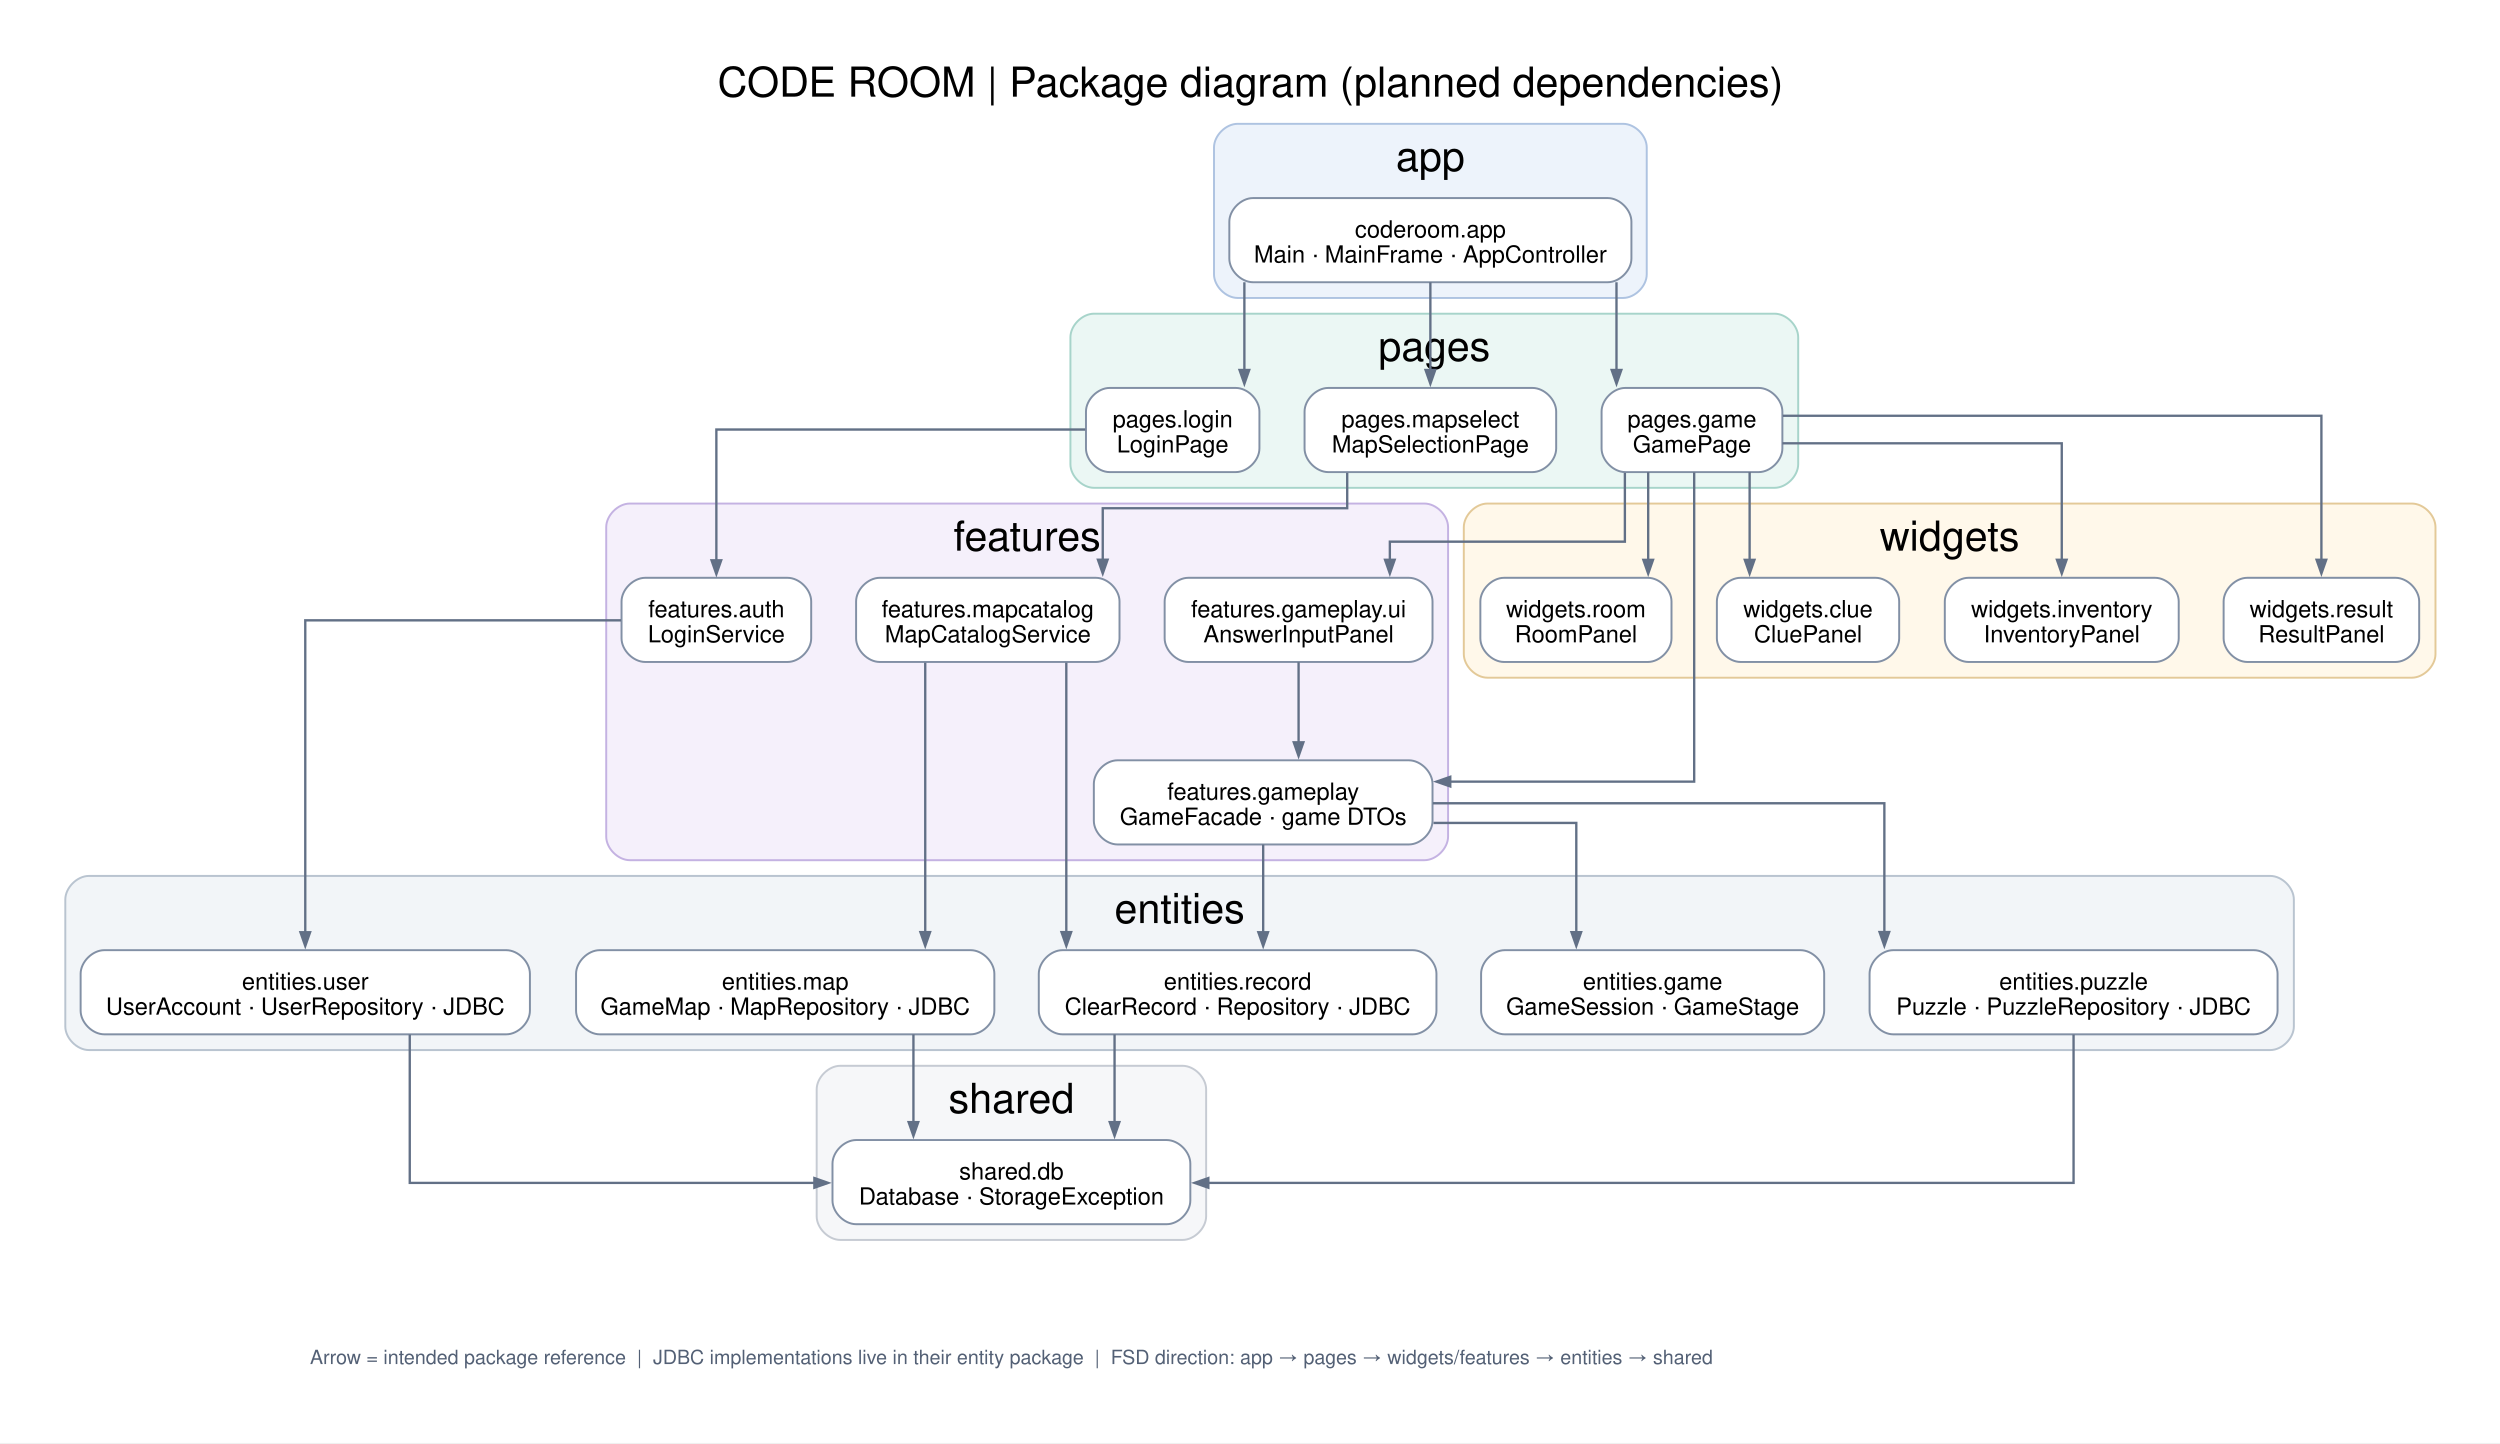
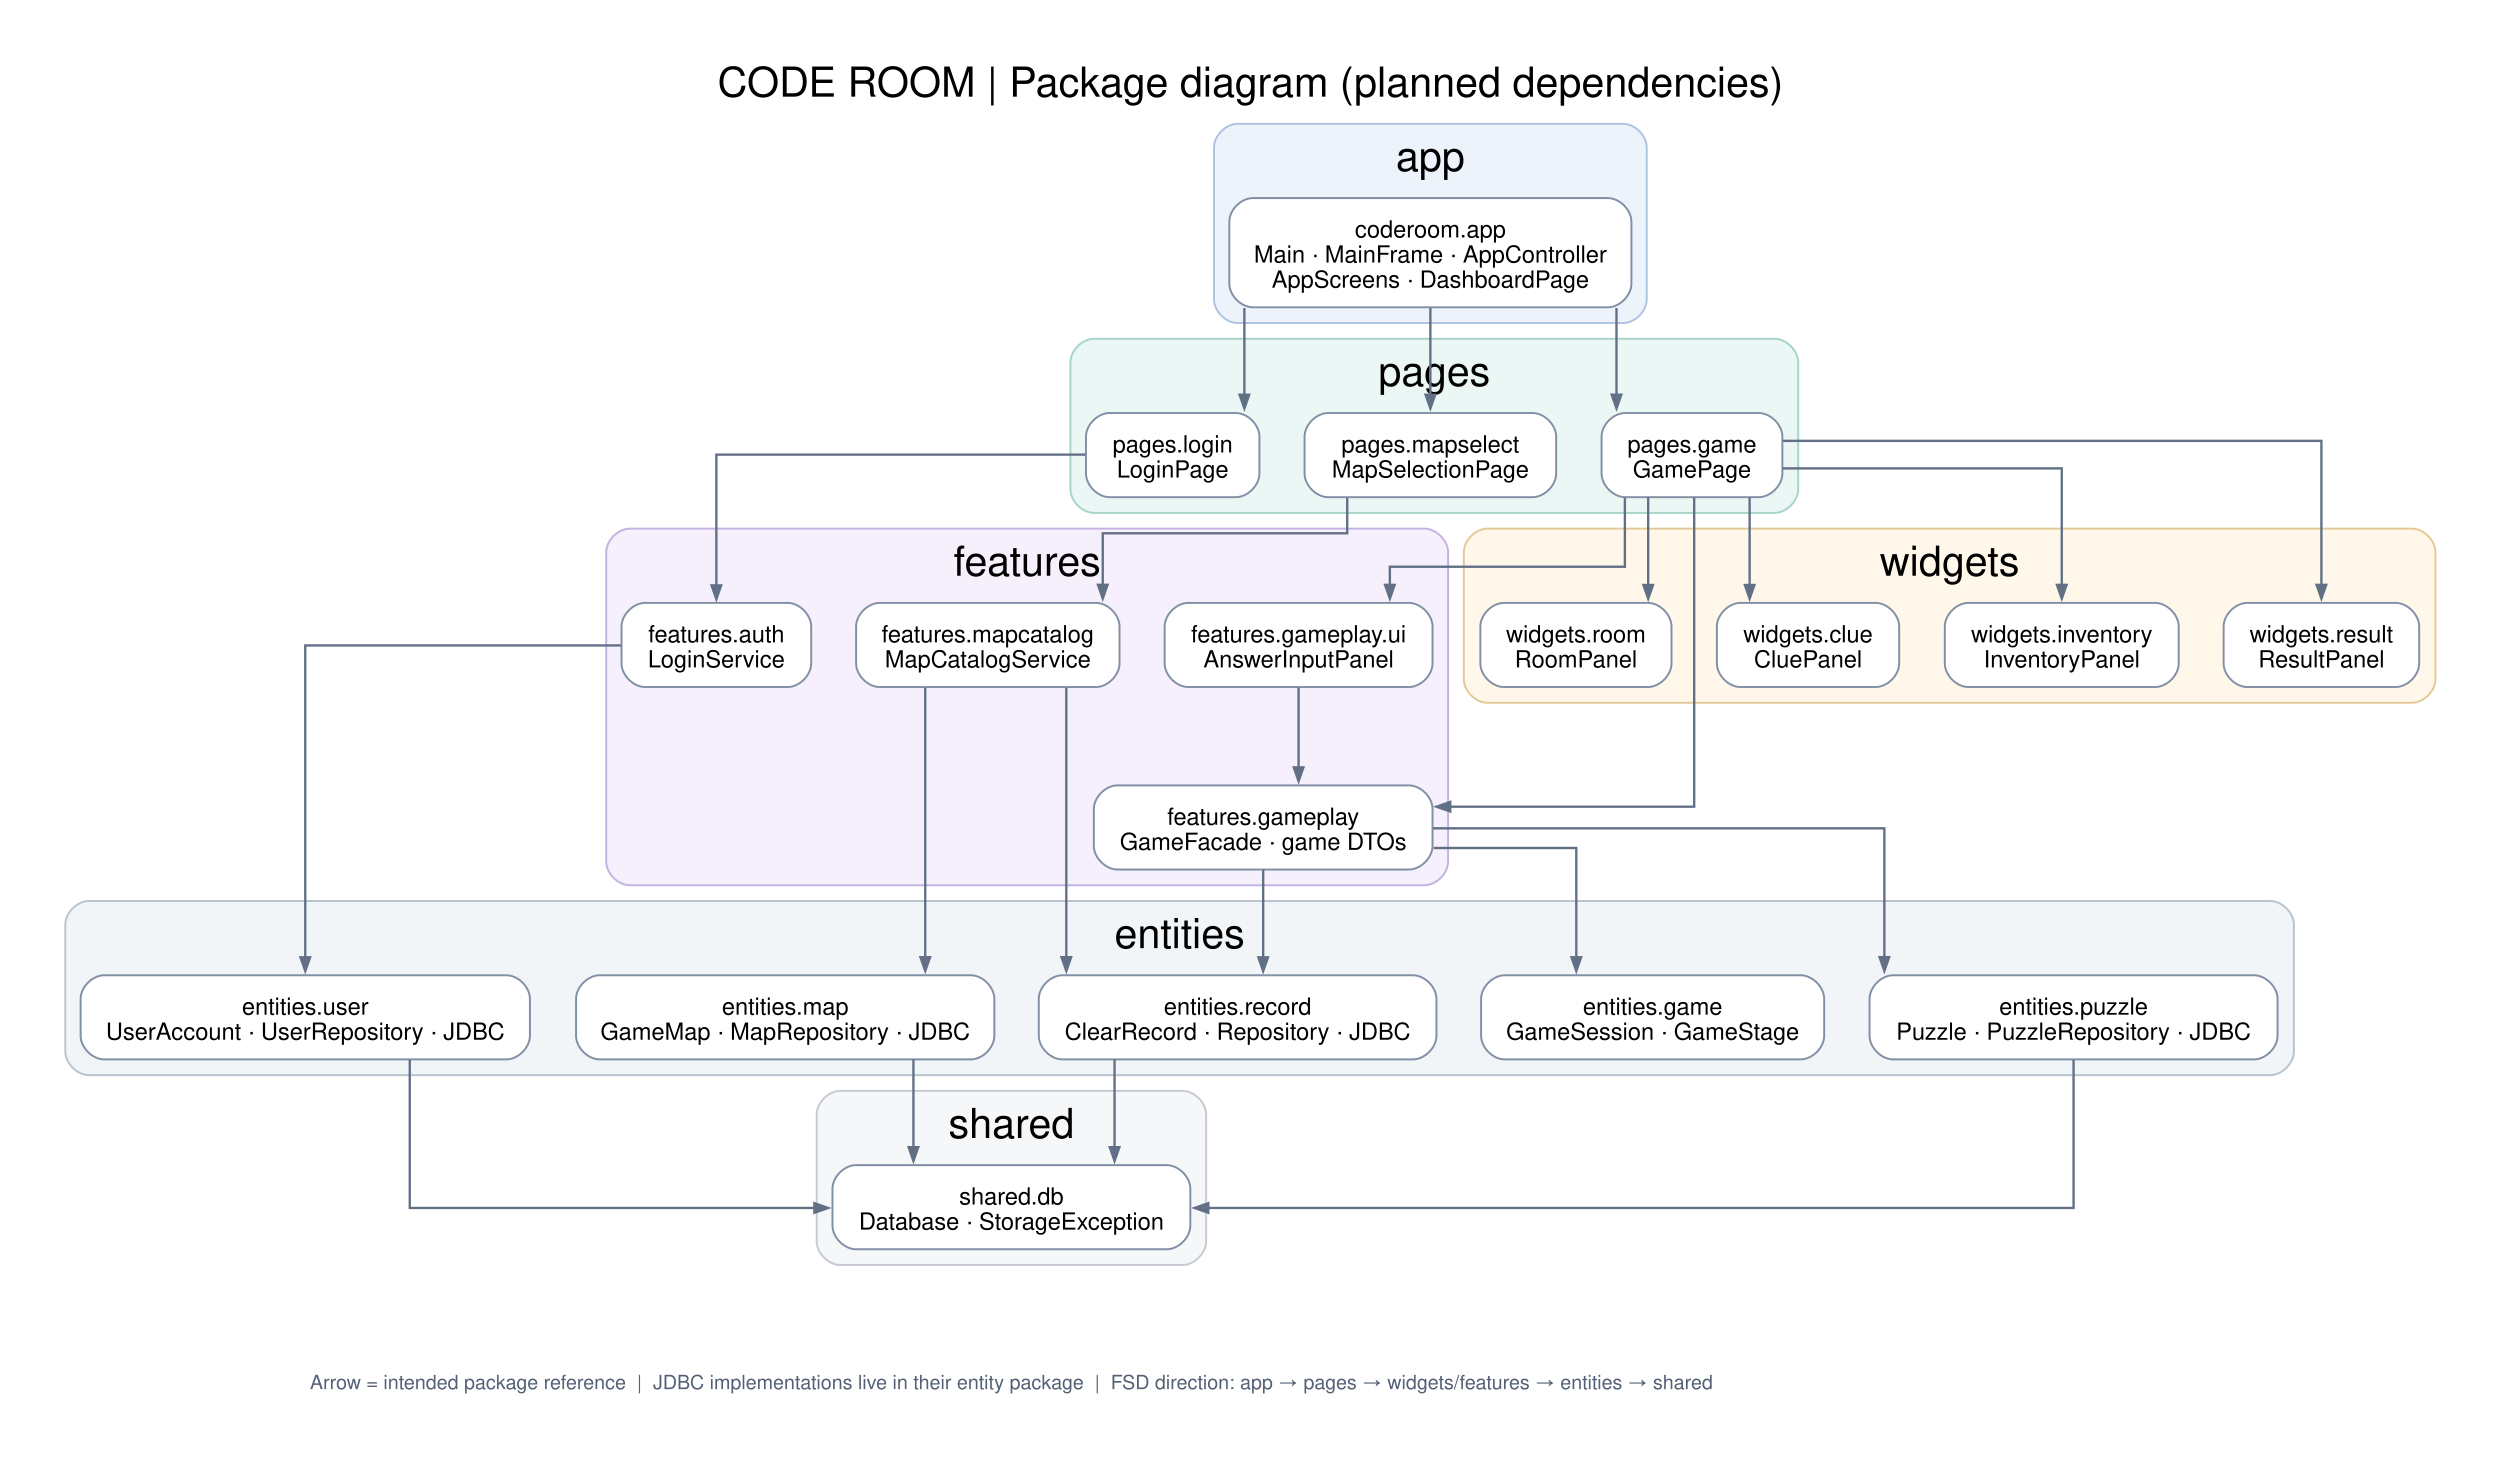
- <svg xmlns="http://www.w3.org/2000/svg" width="1271pt" height="734pt" viewBox="0.00 0.00 1271.00 734.00">
-   <g id="graph0" class="graph" transform="scale(1 1) rotate(0) translate(25.2 708.38)">
-     <polygon fill="white" stroke="none" points="-25.2,25.2 -25.2,-708.38 1246.2,-708.38 1246.2,25.2 -25.2,25.2" />
-     <text xml:space="preserve" text-anchor="middle" x="610.5" y="-659.23" font-family="Helvetica,sans-Serif" font-size="21.00">CODE ROOM | Package diagram (planned dependencies)</text>
+ <svg xmlns="http://www.w3.org/2000/svg" width="1271pt" height="746pt" viewBox="0.00 0.00 1271.00 746.00">
+   <g id="graph0" class="graph" transform="scale(1 1) rotate(0) translate(25.2 721.13)">
+     <polygon fill="white" stroke="none" points="-25.2,25.2 -25.2,-721.13 1246.2,-721.13 1246.2,25.2 -25.2,25.2" />
+     <text xml:space="preserve" text-anchor="middle" x="610.5" y="-671.98" font-family="Helvetica,sans-Serif" font-size="21.00">CODE ROOM | Package diagram (planned dependencies)</text>
    <g id="clust1" class="cluster">
-       <path fill="#edf3fb" stroke="#aec3e1" d="M604,-556.9C604,-556.9 800,-556.9 800,-556.9 806,-556.9 812,-562.9 812,-568.9 812,-568.9 812,-633.43 812,-633.43 812,-639.43 806,-645.43 800,-645.43 800,-645.43 604,-645.43 604,-645.43 598,-645.43 592,-639.43 592,-633.43 592,-633.43 592,-568.9 592,-568.9 592,-562.9 598,-556.9 604,-556.9" />
-       <text xml:space="preserve" text-anchor="middle" x="702" y="-621.48" font-family="Helvetica,sans-Serif" font-size="21.00">app</text>
+       <path fill="#edf3fb" stroke="#aec3e1" d="M604,-556.9C604,-556.9 800,-556.9 800,-556.9 806,-556.9 812,-562.9 812,-568.9 812,-568.9 812,-646.18 812,-646.18 812,-652.18 806,-658.18 800,-658.18 800,-658.18 604,-658.18 604,-658.18 598,-658.18 592,-652.18 592,-646.18 592,-646.18 592,-568.9 592,-568.9 592,-562.9 598,-556.9 604,-556.9" />
+       <text xml:space="preserve" text-anchor="middle" x="702" y="-634.23" font-family="Helvetica,sans-Serif" font-size="21.00">app</text>
    </g>
    <g id="clust2" class="cluster">
      <path fill="#ebf7f4" stroke="#a7d4ca" d="M531,-460.37C531,-460.37 877,-460.37 877,-460.37 883,-460.37 889,-466.37 889,-472.37 889,-472.37 889,-536.9 889,-536.9 889,-542.9 883,-548.9 877,-548.9 877,-548.9 531,-548.9 531,-548.9 525,-548.9 519,-542.9 519,-536.9 519,-536.9 519,-472.37 519,-472.37 519,-466.37 525,-460.37 531,-460.37" />
      <text xml:space="preserve" text-anchor="middle" x="704" y="-524.95" font-family="Helvetica,sans-Serif" font-size="21.00">pages</text>
    </g>
    <g id="clust3" class="cluster">
      <path fill="#fff8ea" stroke="#e3c998" d="M731,-363.84C731,-363.84 1201,-363.84 1201,-363.84 1207,-363.84 1213,-369.84 1213,-375.84 1213,-375.84 1213,-440.37 1213,-440.37 1213,-446.37 1207,-452.37 1201,-452.37 1201,-452.37 731,-452.37 731,-452.37 725,-452.37 719,-446.37 719,-440.37 719,-440.37 719,-375.84 719,-375.84 719,-369.84 725,-363.84 731,-363.84" />
      <text xml:space="preserve" text-anchor="middle" x="966" y="-428.42" font-family="Helvetica,sans-Serif" font-size="21.00">widgets</text>
    </g>
    <g id="clust4" class="cluster">
      <path fill="#f5f0fb" stroke="#c4b2e2" d="M295,-271.06C295,-271.06 699,-271.06 699,-271.06 705,-271.06 711,-277.06 711,-283.06 711,-283.06 711,-440.37 711,-440.37 711,-446.37 705,-452.37 699,-452.37 699,-452.37 295,-452.37 295,-452.37 289,-452.37 283,-446.37 283,-440.37 283,-440.37 283,-283.06 283,-283.06 283,-277.06 289,-271.06 295,-271.06" />
      <text xml:space="preserve" text-anchor="middle" x="497" y="-428.42" font-family="Helvetica,sans-Serif" font-size="21.00">features</text>
    </g>
    <g id="clust5" class="cluster">
      <path fill="#f2f5f8" stroke="#b9c4d0" d="M20,-174.53C20,-174.53 1129,-174.53 1129,-174.53 1135,-174.53 1141,-180.53 1141,-186.53 1141,-186.53 1141,-251.06 1141,-251.06 1141,-257.06 1135,-263.06 1129,-263.06 1129,-263.06 20,-263.06 20,-263.06 14,-263.06 8,-257.06 8,-251.06 8,-251.06 8,-186.53 8,-186.53 8,-180.53 14,-174.53 20,-174.53" />
      <text xml:space="preserve" text-anchor="middle" x="574.5" y="-239.11" font-family="Helvetica,sans-Serif" font-size="21.00">entities</text>
    </g>
    <g id="clust6" class="cluster">
      <path fill="#f6f7f9" stroke="#c6cbd3" d="M402,-78C402,-78 576,-78 576,-78 582,-78 588,-84 588,-90 588,-90 588,-154.53 588,-154.53 588,-160.53 582,-166.53 576,-166.53 576,-166.53 402,-166.53 402,-166.53 396,-166.53 390,-160.53 390,-154.53 390,-154.53 390,-90 390,-90 390,-84 396,-78 402,-78" />
      <text xml:space="preserve" text-anchor="middle" x="489" y="-142.58" font-family="Helvetica,sans-Serif" font-size="21.00">shared</text>
    </g>
    <g id="node1" class="node">
-       <path fill="white" stroke="#8290a5" d="M792.21,-607.68C792.21,-607.68 611.79,-607.68 611.79,-607.68 605.79,-607.68 599.79,-601.68 599.79,-595.68 599.79,-595.68 599.79,-576.9 599.79,-576.9 599.79,-570.9 605.79,-564.9 611.79,-564.9 611.79,-564.9 792.21,-564.9 792.21,-564.9 798.21,-564.9 804.21,-570.9 804.21,-576.9 804.21,-576.9 804.21,-595.68 804.21,-595.68 804.21,-601.68 798.21,-607.68 792.21,-607.68" />
-       <text xml:space="preserve" text-anchor="middle" x="702" y="-587.64" font-family="Helvetica,sans-Serif" font-size="12.00">coderoom.app</text>
-       <text xml:space="preserve" text-anchor="middle" x="702" y="-574.89" font-family="Helvetica,sans-Serif" font-size="12.00">Main · MainFrame · AppController</text>
+       <path fill="white" stroke="#8290a5" d="M792.21,-620.43C792.21,-620.43 611.79,-620.43 611.79,-620.43 605.79,-620.43 599.79,-614.43 599.79,-608.43 599.79,-608.43 599.79,-576.9 599.79,-576.9 599.79,-570.9 605.79,-564.9 611.79,-564.9 611.79,-564.9 792.21,-564.9 792.21,-564.9 798.21,-564.9 804.21,-570.9 804.21,-576.9 804.21,-576.9 804.21,-608.43 804.21,-608.43 804.21,-614.43 798.21,-620.43 792.21,-620.43" />
+       <text xml:space="preserve" text-anchor="middle" x="702" y="-600.39" font-family="Helvetica,sans-Serif" font-size="12.00">coderoom.app</text>
+       <text xml:space="preserve" text-anchor="middle" x="702" y="-587.64" font-family="Helvetica,sans-Serif" font-size="12.00">Main · MainFrame · AppController</text>
+       <text xml:space="preserve" text-anchor="middle" x="702" y="-574.89" font-family="Helvetica,sans-Serif" font-size="12.00">AppScreens · DashboardPage</text>
    </g>
    <g id="node2" class="node">
      <path fill="white" stroke="#8290a5" d="M603.09,-511.15C603.09,-511.15 538.91,-511.15 538.91,-511.15 532.91,-511.15 526.91,-505.15 526.91,-499.15 526.91,-499.15 526.91,-480.37 526.91,-480.37 526.91,-474.37 532.91,-468.37 538.91,-468.37 538.91,-468.37 603.09,-468.37 603.09,-468.37 609.09,-468.37 615.09,-474.37 615.09,-480.37 615.09,-480.37 615.09,-499.15 615.09,-499.15 615.09,-505.15 609.09,-511.15 603.09,-511.15" />
      <text xml:space="preserve" text-anchor="middle" x="571" y="-491.11" font-family="Helvetica,sans-Serif" font-size="12.00">pages.login</text>
      <text xml:space="preserve" text-anchor="middle" x="571" y="-478.36" font-family="Helvetica,sans-Serif" font-size="12.00">LoginPage</text>
    </g>
    <g id="edge1" class="edge">
-       <path fill="none" stroke="#627086" stroke-width="1.2" d="M607.44,-564.87C607.44,-564.87 607.44,-520.27 607.44,-520.27" />
-       <polygon fill="#627086" stroke="#627086" stroke-width="1.2" points="609.89,-520.27 607.44,-513.27 604.99,-520.27 609.89,-520.27" />
+       <path fill="none" stroke="#627086" stroke-width="1.2" d="M607.44,-564.55C607.44,-564.55 607.44,-520.46 607.44,-520.46" />
+       <polygon fill="#627086" stroke="#627086" stroke-width="1.2" points="609.89,-520.46 607.44,-513.46 604.99,-520.46 609.89,-520.46" />
    </g>
    <g id="node3" class="node">
      <path fill="white" stroke="#8290a5" d="M753.96,-511.15C753.96,-511.15 650.04,-511.15 650.04,-511.15 644.04,-511.15 638.04,-505.15 638.04,-499.15 638.04,-499.15 638.04,-480.37 638.04,-480.37 638.04,-474.37 644.04,-468.37 650.04,-468.37 650.04,-468.37 753.96,-468.37 753.96,-468.37 759.96,-468.37 765.96,-474.37 765.96,-480.37 765.96,-480.37 765.96,-499.15 765.96,-499.15 765.96,-505.15 759.96,-511.15 753.96,-511.15" />
      <text xml:space="preserve" text-anchor="middle" x="702" y="-491.11" font-family="Helvetica,sans-Serif" font-size="12.00">pages.mapselect</text>
      <text xml:space="preserve" text-anchor="middle" x="702" y="-478.36" font-family="Helvetica,sans-Serif" font-size="12.00">MapSelectionPage</text>
    </g>
    <g id="edge2" class="edge">
-       <path fill="none" stroke="#627086" stroke-width="1.2" d="M702,-564.87C702,-564.87 702,-520.27 702,-520.27" />
-       <polygon fill="#627086" stroke="#627086" stroke-width="1.2" points="704.45,-520.27 702,-513.27 699.55,-520.27 704.45,-520.27" />
+       <path fill="none" stroke="#627086" stroke-width="1.2" d="M702,-564.55C702,-564.55 702,-520.46 702,-520.46" />
+       <polygon fill="#627086" stroke="#627086" stroke-width="1.2" points="704.45,-520.46 702,-513.46 699.55,-520.46 704.45,-520.46" />
    </g>
    <g id="node4" class="node">
      <path fill="white" stroke="#8290a5" d="M868.96,-511.15C868.96,-511.15 801.04,-511.15 801.04,-511.15 795.04,-511.15 789.04,-505.15 789.04,-499.15 789.04,-499.15 789.04,-480.37 789.04,-480.37 789.04,-474.37 795.04,-468.37 801.04,-468.37 801.04,-468.37 868.96,-468.37 868.96,-468.37 874.96,-468.37 880.96,-474.37 880.96,-480.37 880.96,-480.37 880.96,-499.15 880.96,-499.15 880.96,-505.15 874.96,-511.15 868.96,-511.15" />
      <text xml:space="preserve" text-anchor="middle" x="835" y="-491.11" font-family="Helvetica,sans-Serif" font-size="12.00">pages.game</text>
      <text xml:space="preserve" text-anchor="middle" x="835" y="-478.36" font-family="Helvetica,sans-Serif" font-size="12.00">GamePage</text>
    </g>
    <g id="edge3" class="edge">
-       <path fill="none" stroke="#627086" stroke-width="1.2" d="M796.62,-564.87C796.62,-564.87 796.62,-520.27 796.62,-520.27" />
-       <polygon fill="#627086" stroke="#627086" stroke-width="1.2" points="799.08,-520.27 796.63,-513.27 794.18,-520.27 799.08,-520.27" />
+       <path fill="none" stroke="#627086" stroke-width="1.2" d="M796.62,-564.55C796.62,-564.55 796.62,-520.46 796.62,-520.46" />
+       <polygon fill="#627086" stroke="#627086" stroke-width="1.2" points="799.08,-520.46 796.63,-513.46 794.18,-520.46 799.08,-520.46" />
    </g>
    <g id="node9" class="node">
      <path fill="white" stroke="#8290a5" d="M375.21,-414.62C375.21,-414.62 302.79,-414.62 302.79,-414.62 296.79,-414.62 290.79,-408.62 290.79,-402.62 290.79,-402.62 290.79,-383.84 290.79,-383.84 290.79,-377.84 296.79,-371.84 302.79,-371.84 302.79,-371.84 375.21,-371.84 375.21,-371.84 381.21,-371.84 387.21,-377.84 387.21,-383.84 387.21,-383.84 387.21,-402.62 387.21,-402.62 387.21,-408.62 381.21,-414.62 375.21,-414.62" />
      <text xml:space="preserve" text-anchor="middle" x="339" y="-394.58" font-family="Helvetica,sans-Serif" font-size="12.00">features.auth</text>
      <text xml:space="preserve" text-anchor="middle" x="339" y="-381.83" font-family="Helvetica,sans-Serif" font-size="12.00">LoginService</text>
    </g>
    <g id="edge4" class="edge">
      <path fill="none" stroke="#627086" stroke-width="1.2" d="M526.54,-490C459.18,-490 339,-490 339,-490 339,-490 339,-423.52 339,-423.52" />
      <polygon fill="#627086" stroke="#627086" stroke-width="1.2" points="341.45,-423.52 339,-416.52 336.55,-423.52 341.45,-423.52" />
    </g>
    <g id="node10" class="node">
      <path fill="white" stroke="#8290a5" d="M531.96,-414.62C531.96,-414.62 422.04,-414.62 422.04,-414.62 416.04,-414.62 410.04,-408.62 410.04,-402.62 410.04,-402.62 410.04,-383.84 410.04,-383.84 410.04,-377.84 416.04,-371.84 422.04,-371.84 422.04,-371.84 531.96,-371.84 531.96,-371.84 537.96,-371.84 543.96,-377.84 543.96,-383.84 543.96,-383.84 543.96,-402.62 543.96,-402.62 543.96,-408.62 537.96,-414.62 531.96,-414.62" />
      <text xml:space="preserve" text-anchor="middle" x="477" y="-394.58" font-family="Helvetica,sans-Serif" font-size="12.00">features.mapcatalog</text>
      <text xml:space="preserve" text-anchor="middle" x="477" y="-381.83" font-family="Helvetica,sans-Serif" font-size="12.00">MapCatalogService</text>
    </g>
    <g id="edge5" class="edge">
      <path fill="none" stroke="#627086" stroke-width="1.2" d="M659.72,-468.02C659.72,-458.74 659.72,-450 659.72,-450 659.72,-450 535.44,-450 535.44,-450 535.44,-450 535.44,-423.83 535.44,-423.83" />
      <polygon fill="#627086" stroke="#627086" stroke-width="1.2" points="537.89,-423.83 535.44,-416.83 532.99,-423.83 537.89,-423.83" />
    </g>
    <g id="node5" class="node">
      <path fill="white" stroke="#8290a5" d="M812.59,-414.62C812.59,-414.62 739.41,-414.62 739.41,-414.62 733.41,-414.62 727.41,-408.62 727.41,-402.62 727.41,-402.62 727.41,-383.84 727.41,-383.84 727.41,-377.84 733.41,-371.84 739.41,-371.84 739.41,-371.84 812.59,-371.84 812.59,-371.84 818.59,-371.84 824.59,-377.84 824.59,-383.84 824.59,-383.84 824.59,-402.62 824.59,-402.62 824.59,-408.62 818.59,-414.62 812.59,-414.62" />
      <text xml:space="preserve" text-anchor="middle" x="776" y="-394.58" font-family="Helvetica,sans-Serif" font-size="12.00">widgets.room</text>
      <text xml:space="preserve" text-anchor="middle" x="776" y="-381.83" font-family="Helvetica,sans-Serif" font-size="12.00">RoomPanel</text>
    </g>
    <g id="edge6" class="edge">
      <path fill="none" stroke="#627086" stroke-width="1.2" d="M812.74,-468.34C812.74,-468.34 812.74,-423.74 812.74,-423.74" />
      <polygon fill="#627086" stroke="#627086" stroke-width="1.2" points="815.19,-423.74 812.74,-416.74 810.29,-423.74 815.19,-423.74" />
    </g>
    <g id="node6" class="node">
      <path fill="white" stroke="#8290a5" d="M928.34,-414.62C928.34,-414.62 859.66,-414.62 859.66,-414.62 853.66,-414.62 847.66,-408.62 847.66,-402.62 847.66,-402.62 847.66,-383.84 847.66,-383.84 847.66,-377.84 853.66,-371.84 859.66,-371.84 859.66,-371.84 928.34,-371.84 928.34,-371.84 934.34,-371.84 940.34,-377.84 940.34,-383.84 940.34,-383.84 940.34,-402.62 940.34,-402.62 940.34,-408.62 934.34,-414.62 928.34,-414.62" />
      <text xml:space="preserve" text-anchor="middle" x="894" y="-394.58" font-family="Helvetica,sans-Serif" font-size="12.00">widgets.clue</text>
      <text xml:space="preserve" text-anchor="middle" x="894" y="-381.83" font-family="Helvetica,sans-Serif" font-size="12.00">CluePanel</text>
    </g>
    <g id="edge7" class="edge">
      <path fill="none" stroke="#627086" stroke-width="1.2" d="M864.31,-468.34C864.31,-468.34 864.31,-423.74 864.31,-423.74" />
      <polygon fill="#627086" stroke="#627086" stroke-width="1.2" points="866.76,-423.74 864.31,-416.74 861.86,-423.74 866.76,-423.74" />
    </g>
    <g id="node7" class="node">
      <path fill="white" stroke="#8290a5" d="M1070.46,-414.62C1070.46,-414.62 975.54,-414.62 975.54,-414.62 969.54,-414.62 963.54,-408.62 963.54,-402.62 963.54,-402.62 963.54,-383.84 963.54,-383.84 963.54,-377.84 969.54,-371.84 975.54,-371.84 975.54,-371.84 1070.46,-371.84 1070.46,-371.84 1076.46,-371.84 1082.46,-377.84 1082.46,-383.84 1082.46,-383.84 1082.46,-402.62 1082.46,-402.62 1082.46,-408.62 1076.46,-414.62 1070.46,-414.62" />
      <text xml:space="preserve" text-anchor="middle" x="1023" y="-394.58" font-family="Helvetica,sans-Serif" font-size="12.00">widgets.inventory</text>
      <text xml:space="preserve" text-anchor="middle" x="1023" y="-381.83" font-family="Helvetica,sans-Serif" font-size="12.00">InventoryPanel</text>
    </g>
    <g id="edge8" class="edge">
      <path fill="none" stroke="#627086" stroke-width="1.2" d="M880.99,-483C936.65,-483 1023,-483 1023,-483 1023,-483 1023,-423.78 1023,-423.78" />
      <polygon fill="#627086" stroke="#627086" stroke-width="1.2" points="1025.45,-423.78 1023,-416.78 1020.55,-423.78 1025.45,-423.78" />
    </g>
    <g id="node8" class="node">
      <path fill="white" stroke="#8290a5" d="M1192.71,-414.62C1192.71,-414.62 1117.29,-414.62 1117.29,-414.62 1111.29,-414.62 1105.29,-408.62 1105.29,-402.62 1105.29,-402.62 1105.29,-383.84 1105.29,-383.84 1105.29,-377.84 1111.29,-371.84 1117.29,-371.84 1117.29,-371.84 1192.71,-371.84 1192.71,-371.84 1198.71,-371.84 1204.71,-377.84 1204.71,-383.84 1204.71,-383.84 1204.71,-402.62 1204.71,-402.62 1204.71,-408.62 1198.71,-414.62 1192.71,-414.62" />
      <text xml:space="preserve" text-anchor="middle" x="1155" y="-394.58" font-family="Helvetica,sans-Serif" font-size="12.00">widgets.result</text>
      <text xml:space="preserve" text-anchor="middle" x="1155" y="-381.83" font-family="Helvetica,sans-Serif" font-size="12.00">ResultPanel</text>
    </g>
    <g id="edge9" class="edge">
      <path fill="none" stroke="#627086" stroke-width="1.2" d="M881.19,-497C969.81,-497 1155,-497 1155,-497 1155,-497 1155,-423.8 1155,-423.8" />
      <polygon fill="#627086" stroke="#627086" stroke-width="1.2" points="1157.45,-423.8 1155,-416.8 1152.55,-423.8 1157.45,-423.8" />
    </g>
    <g id="node11" class="node">
      <path fill="white" stroke="#8290a5" d="M691.09,-321.84C691.09,-321.84 542.91,-321.84 542.91,-321.84 536.91,-321.84 530.91,-315.84 530.91,-309.84 530.91,-309.84 530.91,-291.06 530.91,-291.06 530.91,-285.06 536.91,-279.06 542.91,-279.06 542.91,-279.06 691.09,-279.06 691.09,-279.06 697.09,-279.06 703.09,-285.06 703.09,-291.06 703.09,-291.06 703.09,-309.84 703.09,-309.84 703.09,-315.84 697.09,-321.84 691.09,-321.84" />
      <text xml:space="preserve" text-anchor="middle" x="617" y="-301.8" font-family="Helvetica,sans-Serif" font-size="12.00">features.gameplay</text>
      <text xml:space="preserve" text-anchor="middle" x="617" y="-289.05" font-family="Helvetica,sans-Serif" font-size="12.00">GameFacade · game DTOs</text>
    </g>
    <g id="edge10" class="edge">
      <path fill="none" stroke="#627086" stroke-width="1.2" d="M836.12,-468.2C836.12,-420.65 836.12,-311 836.12,-311 836.12,-311 712.11,-311 712.11,-311" />
      <polygon fill="#627086" stroke="#627086" stroke-width="1.2" points="712.11,-308.55 705.11,-311 712.11,-313.45 712.11,-308.55" />
    </g>
    <g id="node12" class="node">
      <path fill="white" stroke="#8290a5" d="M691.09,-414.62C691.09,-414.62 578.91,-414.62 578.91,-414.62 572.91,-414.62 566.91,-408.62 566.91,-402.62 566.91,-402.62 566.91,-383.84 566.91,-383.84 566.91,-377.84 572.91,-371.84 578.91,-371.84 578.91,-371.84 691.09,-371.84 691.09,-371.84 697.09,-371.84 703.09,-377.84 703.09,-383.84 703.09,-383.84 703.09,-402.62 703.09,-402.62 703.09,-408.62 697.09,-414.62 691.09,-414.62" />
      <text xml:space="preserve" text-anchor="middle" x="635" y="-394.58" font-family="Helvetica,sans-Serif" font-size="12.00">features.gameplay.ui</text>
      <text xml:space="preserve" text-anchor="middle" x="635" y="-381.83" font-family="Helvetica,sans-Serif" font-size="12.00">AnswerInputPanel</text>
    </g>
    <g id="edge11" class="edge">
      <path fill="none" stroke="#627086" stroke-width="1.2" d="M800.89,-467.98C800.89,-451.97 800.89,-433 800.89,-433 800.89,-433 681.4,-433 681.4,-433 681.4,-433 681.4,-423.79 681.4,-423.79" />
      <polygon fill="#627086" stroke="#627086" stroke-width="1.2" points="683.85,-423.79 681.4,-416.79 678.95,-423.79 683.85,-423.79" />
    </g>
    <g id="node13" class="node">
      <path fill="white" stroke="#8290a5" d="M232.21,-225.31C232.21,-225.31 27.79,-225.31 27.79,-225.31 21.79,-225.31 15.79,-219.31 15.79,-213.31 15.79,-213.31 15.79,-194.53 15.79,-194.53 15.79,-188.53 21.79,-182.53 27.79,-182.53 27.79,-182.53 232.21,-182.53 232.21,-182.53 238.21,-182.53 244.21,-188.53 244.21,-194.53 244.21,-194.53 244.21,-213.31 244.21,-213.31 244.21,-219.31 238.21,-225.31 232.21,-225.31" />
      <text xml:space="preserve" text-anchor="middle" x="130" y="-205.27" font-family="Helvetica,sans-Serif" font-size="12.00">entities.user</text>
      <text xml:space="preserve" text-anchor="middle" x="130" y="-192.52" font-family="Helvetica,sans-Serif" font-size="12.00">UserAccount · UserRepository · JDBC</text>
    </g>
    <g id="edge12" class="edge">
      <path fill="none" stroke="#627086" stroke-width="1.2" d="M290.53,-393C228.79,-393 130,-393 130,-393 130,-393 130,-234.43 130,-234.43" />
      <polygon fill="#627086" stroke="#627086" stroke-width="1.2" points="132.45,-234.43 130,-227.43 127.55,-234.43 132.45,-234.43" />
    </g>
    <g id="node14" class="node">
      <path fill="white" stroke="#8290a5" d="M468.33,-225.31C468.33,-225.31 279.67,-225.31 279.67,-225.31 273.67,-225.31 267.67,-219.31 267.67,-213.31 267.67,-213.31 267.67,-194.53 267.67,-194.53 267.67,-188.53 273.67,-182.53 279.67,-182.53 279.67,-182.53 468.33,-182.53 468.33,-182.53 474.33,-182.53 480.33,-188.53 480.33,-194.53 480.33,-194.53 480.33,-213.31 480.33,-213.31 480.33,-219.31 474.33,-225.31 468.33,-225.31" />
      <text xml:space="preserve" text-anchor="middle" x="374" y="-205.27" font-family="Helvetica,sans-Serif" font-size="12.00">entities.map</text>
      <text xml:space="preserve" text-anchor="middle" x="374" y="-192.52" font-family="Helvetica,sans-Serif" font-size="12.00">GameMap · MapRepository · JDBC</text>
    </g>
    <g id="edge13" class="edge">
      <path fill="none" stroke="#627086" stroke-width="1.2" d="M445.19,-371.51C445.19,-371.51 445.19,-234.49 445.19,-234.49" />
      <polygon fill="#627086" stroke="#627086" stroke-width="1.2" points="447.64,-234.49 445.19,-227.49 442.74,-234.49 447.64,-234.49" />
    </g>
    <g id="node17" class="node">
      <path fill="white" stroke="#8290a5" d="M693.09,-225.31C693.09,-225.31 514.92,-225.31 514.92,-225.31 508.92,-225.31 502.92,-219.31 502.92,-213.31 502.92,-213.31 502.92,-194.53 502.92,-194.53 502.92,-188.53 508.92,-182.53 514.92,-182.53 514.92,-182.53 693.09,-182.53 693.09,-182.53 699.09,-182.53 705.09,-188.53 705.09,-194.53 705.09,-194.53 705.09,-213.31 705.09,-213.31 705.09,-219.31 699.09,-225.31 693.09,-225.31" />
      <text xml:space="preserve" text-anchor="middle" x="604" y="-205.27" font-family="Helvetica,sans-Serif" font-size="12.00">entities.record</text>
      <text xml:space="preserve" text-anchor="middle" x="604" y="-192.52" font-family="Helvetica,sans-Serif" font-size="12.00">ClearRecord · Repository · JDBC</text>
    </g>
    <g id="edge14" class="edge">
      <path fill="none" stroke="#627086" stroke-width="1.2" d="M516.91,-371.51C516.91,-371.51 516.91,-234.49 516.91,-234.49" />
      <polygon fill="#627086" stroke="#627086" stroke-width="1.2" points="519.37,-234.49 516.92,-227.49 514.47,-234.49 519.37,-234.49" />
    </g>
    <g id="node15" class="node">
      <path fill="white" stroke="#8290a5" d="M1120.71,-225.31C1120.71,-225.31 937.29,-225.31 937.29,-225.31 931.29,-225.31 925.29,-219.31 925.29,-213.31 925.29,-213.31 925.29,-194.53 925.29,-194.53 925.29,-188.53 931.29,-182.53 937.29,-182.53 937.29,-182.53 1120.71,-182.53 1120.71,-182.53 1126.71,-182.53 1132.71,-188.53 1132.71,-194.53 1132.71,-194.53 1132.71,-213.31 1132.71,-213.31 1132.71,-219.31 1126.71,-225.31 1120.71,-225.31" />
      <text xml:space="preserve" text-anchor="middle" x="1029" y="-205.27" font-family="Helvetica,sans-Serif" font-size="12.00">entities.puzzle</text>
      <text xml:space="preserve" text-anchor="middle" x="1029" y="-192.52" font-family="Helvetica,sans-Serif" font-size="12.00">Puzzle · PuzzleRepository · JDBC</text>
    </g>
    <g id="edge15" class="edge">
      <path fill="none" stroke="#627086" stroke-width="1.2" d="M703.3,-300C796.8,-300 932.81,-300 932.81,-300 932.81,-300 932.81,-234.54 932.81,-234.54" />
      <polygon fill="#627086" stroke="#627086" stroke-width="1.2" points="935.26,-234.54 932.81,-227.54 930.36,-234.54 935.26,-234.54" />
    </g>
    <g id="node16" class="node">
      <path fill="white" stroke="#8290a5" d="M890.21,-225.31C890.21,-225.31 739.79,-225.31 739.79,-225.31 733.79,-225.31 727.79,-219.31 727.79,-213.31 727.79,-213.31 727.79,-194.53 727.79,-194.53 727.79,-188.53 733.79,-182.53 739.79,-182.53 739.79,-182.53 890.21,-182.53 890.21,-182.53 896.21,-182.53 902.21,-188.53 902.21,-194.53 902.21,-194.53 902.21,-213.31 902.21,-213.31 902.21,-219.31 896.21,-225.31 890.21,-225.31" />
      <text xml:space="preserve" text-anchor="middle" x="815" y="-205.27" font-family="Helvetica,sans-Serif" font-size="12.00">entities.game</text>
      <text xml:space="preserve" text-anchor="middle" x="815" y="-192.52" font-family="Helvetica,sans-Serif" font-size="12.00">GameSession · GameStage</text>
    </g>
    <g id="edge16" class="edge">
      <path fill="none" stroke="#627086" stroke-width="1.2" d="M703.58,-290C740.92,-290 776.19,-290 776.19,-290 776.19,-290 776.19,-234.46 776.19,-234.46" />
      <polygon fill="#627086" stroke="#627086" stroke-width="1.2" points="778.64,-234.46 776.19,-227.46 773.74,-234.46 778.64,-234.46" />
    </g>
    <g id="edge17" class="edge">
      <path fill="none" stroke="#627086" stroke-width="1.2" d="M617,-279.03C617,-279.03 617,-234.43 617,-234.43" />
      <polygon fill="#627086" stroke="#627086" stroke-width="1.2" points="619.45,-234.43 617,-227.43 614.55,-234.43 619.45,-234.43" />
    </g>
    <g id="edge18" class="edge">
      <path fill="none" stroke="#627086" stroke-width="1.2" d="M635,-371.71C635,-371.71 635,-330.99 635,-330.99" />
      <polygon fill="#627086" stroke="#627086" stroke-width="1.2" points="637.45,-330.99 635,-323.99 632.55,-330.99 637.45,-330.99" />
    </g>
    <g id="node18" class="node">
      <path fill="white" stroke="#8290a5" d="M567.96,-128.78C567.96,-128.78 410.04,-128.78 410.04,-128.78 404.04,-128.78 398.04,-122.78 398.04,-116.78 398.04,-116.78 398.04,-98 398.04,-98 398.04,-92 404.04,-86 410.04,-86 410.04,-86 567.96,-86 567.96,-86 573.96,-86 579.96,-92 579.96,-98 579.96,-98 579.96,-116.78 579.96,-116.78 579.96,-122.78 573.96,-128.78 567.96,-128.78" />
      <text xml:space="preserve" text-anchor="middle" x="489" y="-108.74" font-family="Helvetica,sans-Serif" font-size="12.00">shared.db</text>
      <text xml:space="preserve" text-anchor="middle" x="489" y="-95.99" font-family="Helvetica,sans-Serif" font-size="12.00">Database · StorageException</text>
    </g>
    <g id="edge19" class="edge">
      <path fill="none" stroke="#627086" stroke-width="1.2" d="M183.12,-182.41C183.12,-153.86 183.12,-107 183.12,-107 183.12,-107 388.83,-107 388.83,-107" />
      <polygon fill="#627086" stroke="#627086" stroke-width="1.2" points="388.83,-109.45 395.83,-107 388.83,-104.55 388.83,-109.45" />
    </g>
    <g id="edge20" class="edge">
      <path fill="none" stroke="#627086" stroke-width="1.2" d="M439.19,-182.5C439.19,-182.5 439.19,-137.9 439.19,-137.9" />
      <polygon fill="#627086" stroke="#627086" stroke-width="1.2" points="441.64,-137.9 439.19,-130.9 436.74,-137.9 441.64,-137.9" />
    </g>
    <g id="edge21" class="edge">
      <path fill="none" stroke="#627086" stroke-width="1.2" d="M1029,-182.41C1029,-153.86 1029,-107 1029,-107 1029,-107 589.11,-107 589.11,-107" />
      <polygon fill="#627086" stroke="#627086" stroke-width="1.2" points="589.11,-104.55 582.11,-107 589.11,-109.45 589.11,-104.55" />
    </g>
    <g id="edge22" class="edge">
      <path fill="none" stroke="#627086" stroke-width="1.2" d="M541.44,-182.5C541.44,-182.5 541.44,-137.9 541.44,-137.9" />
      <polygon fill="#627086" stroke="#627086" stroke-width="1.2" points="543.89,-137.9 541.44,-130.9 538.99,-137.9 543.89,-137.9" />
    </g>
    <g id="node19" class="node">
      <path fill="white" stroke="none" d="M843.96,-36C843.96,-36 134.04,-36 134.04,-36 128.04,-36 122.04,-30 122.04,-24 122.04,-24 122.04,-12 122.04,-12 122.04,-6 128.04,0 134.04,0 134.04,0 843.96,0 843.96,0 849.96,0 855.96,-6 855.96,-12 855.96,-12 855.96,-24 855.96,-24 855.96,-30 849.96,-36 843.96,-36" />
      <text xml:space="preserve" text-anchor="middle" x="489" y="-14.88" font-family="Helvetica,sans-Serif" font-size="10.00" fill="#536075">Arrow = intended package reference  |  JDBC implementations live in their entity package  |  FSD direction: app → pages → widgets/features → entities → shared</text>
    </g>
  </g>
</svg>
